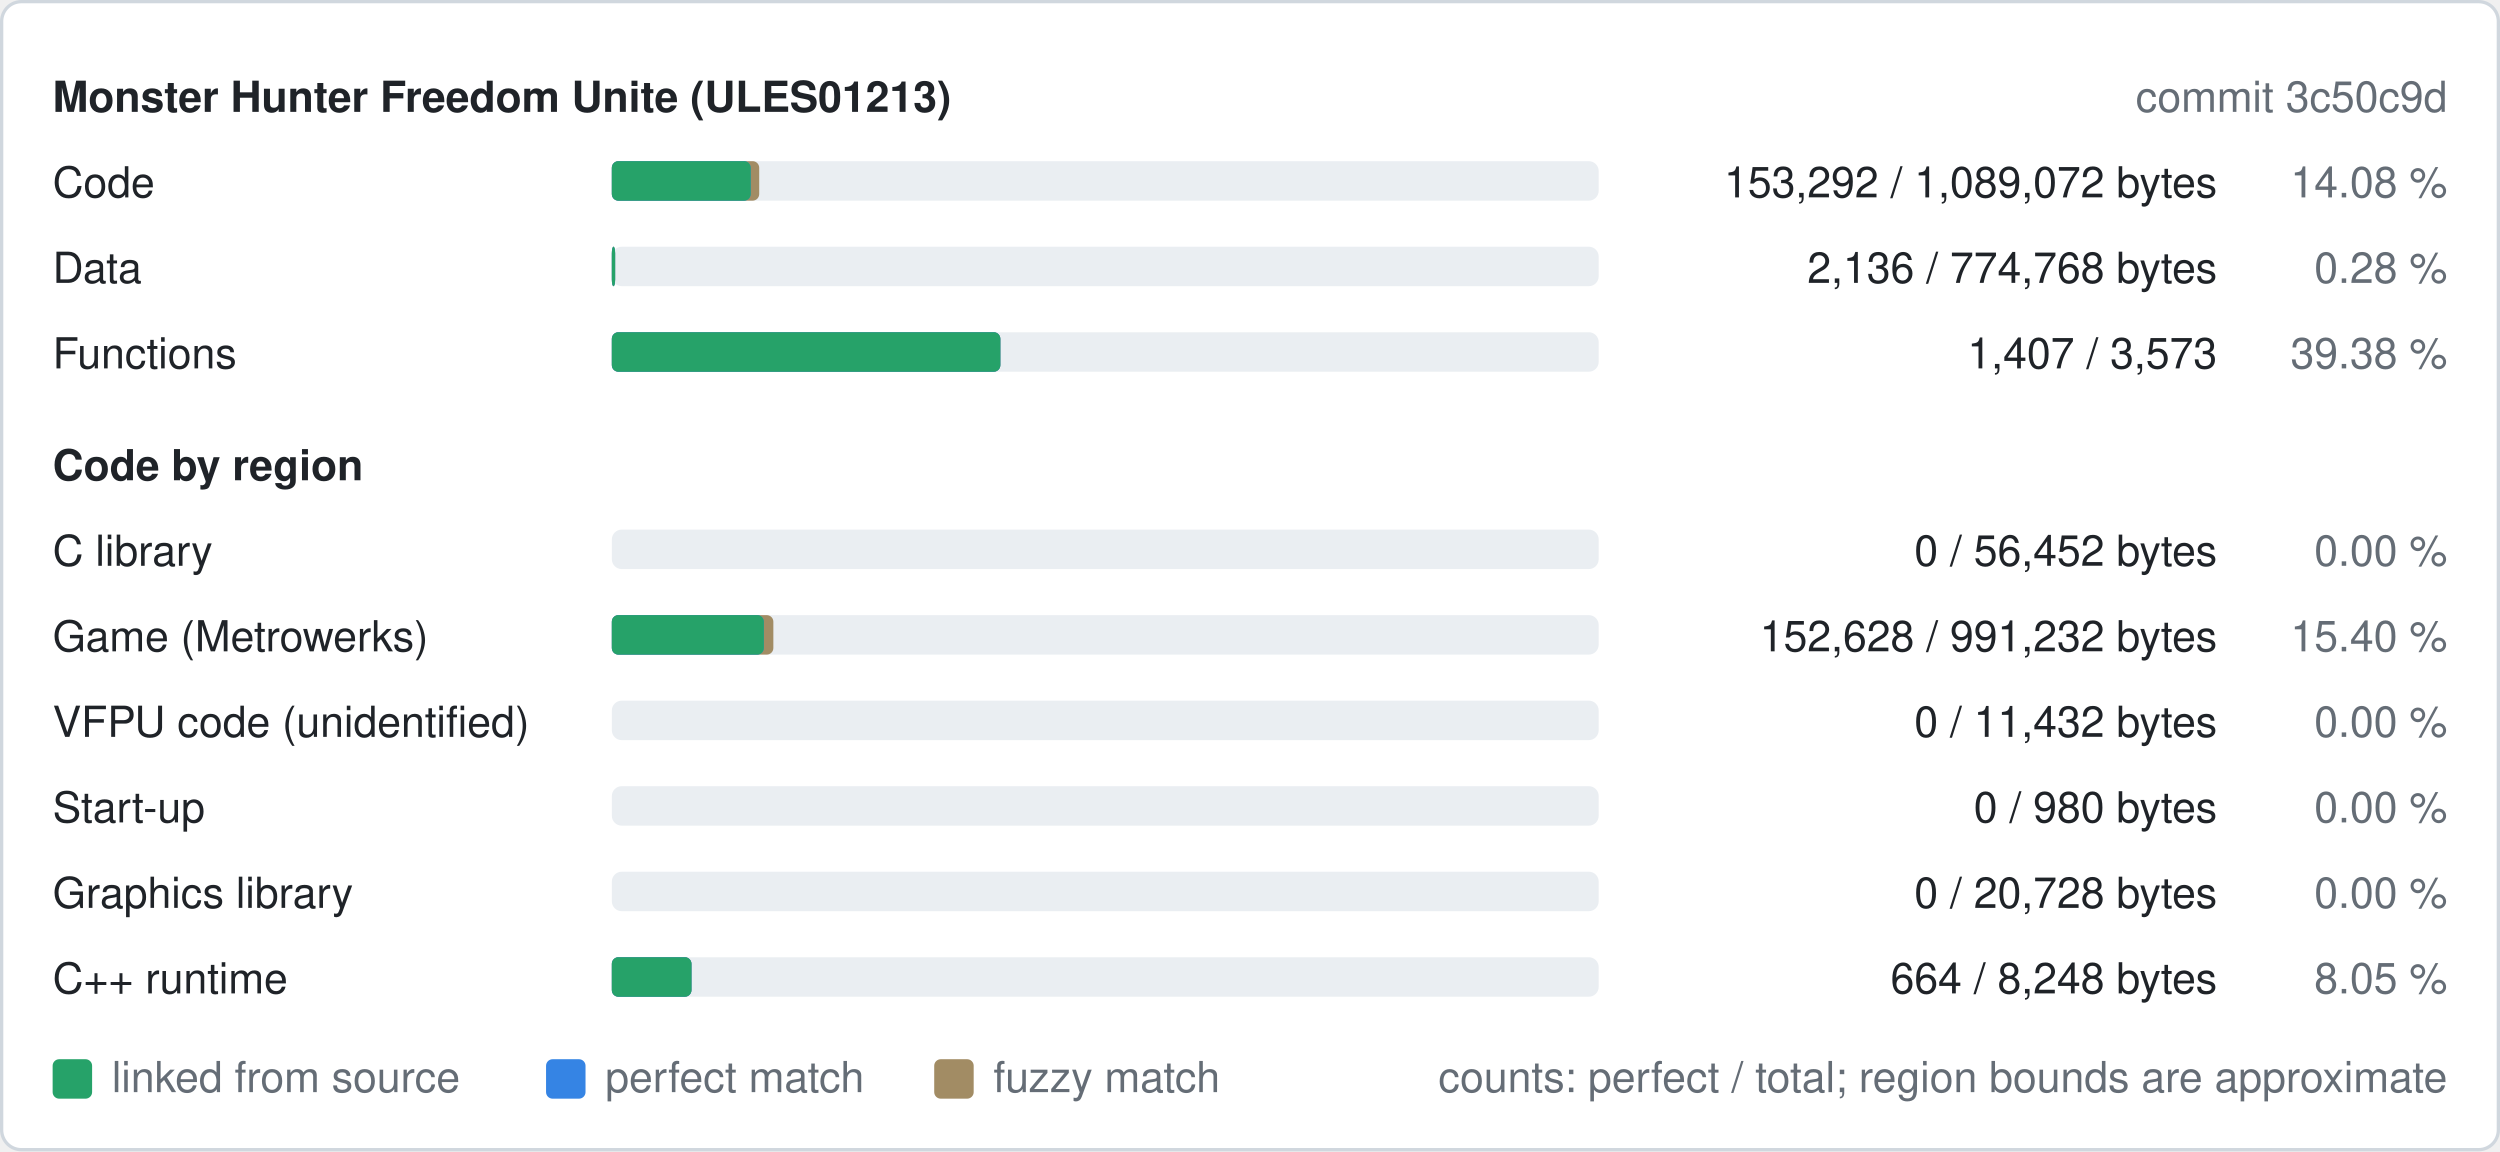
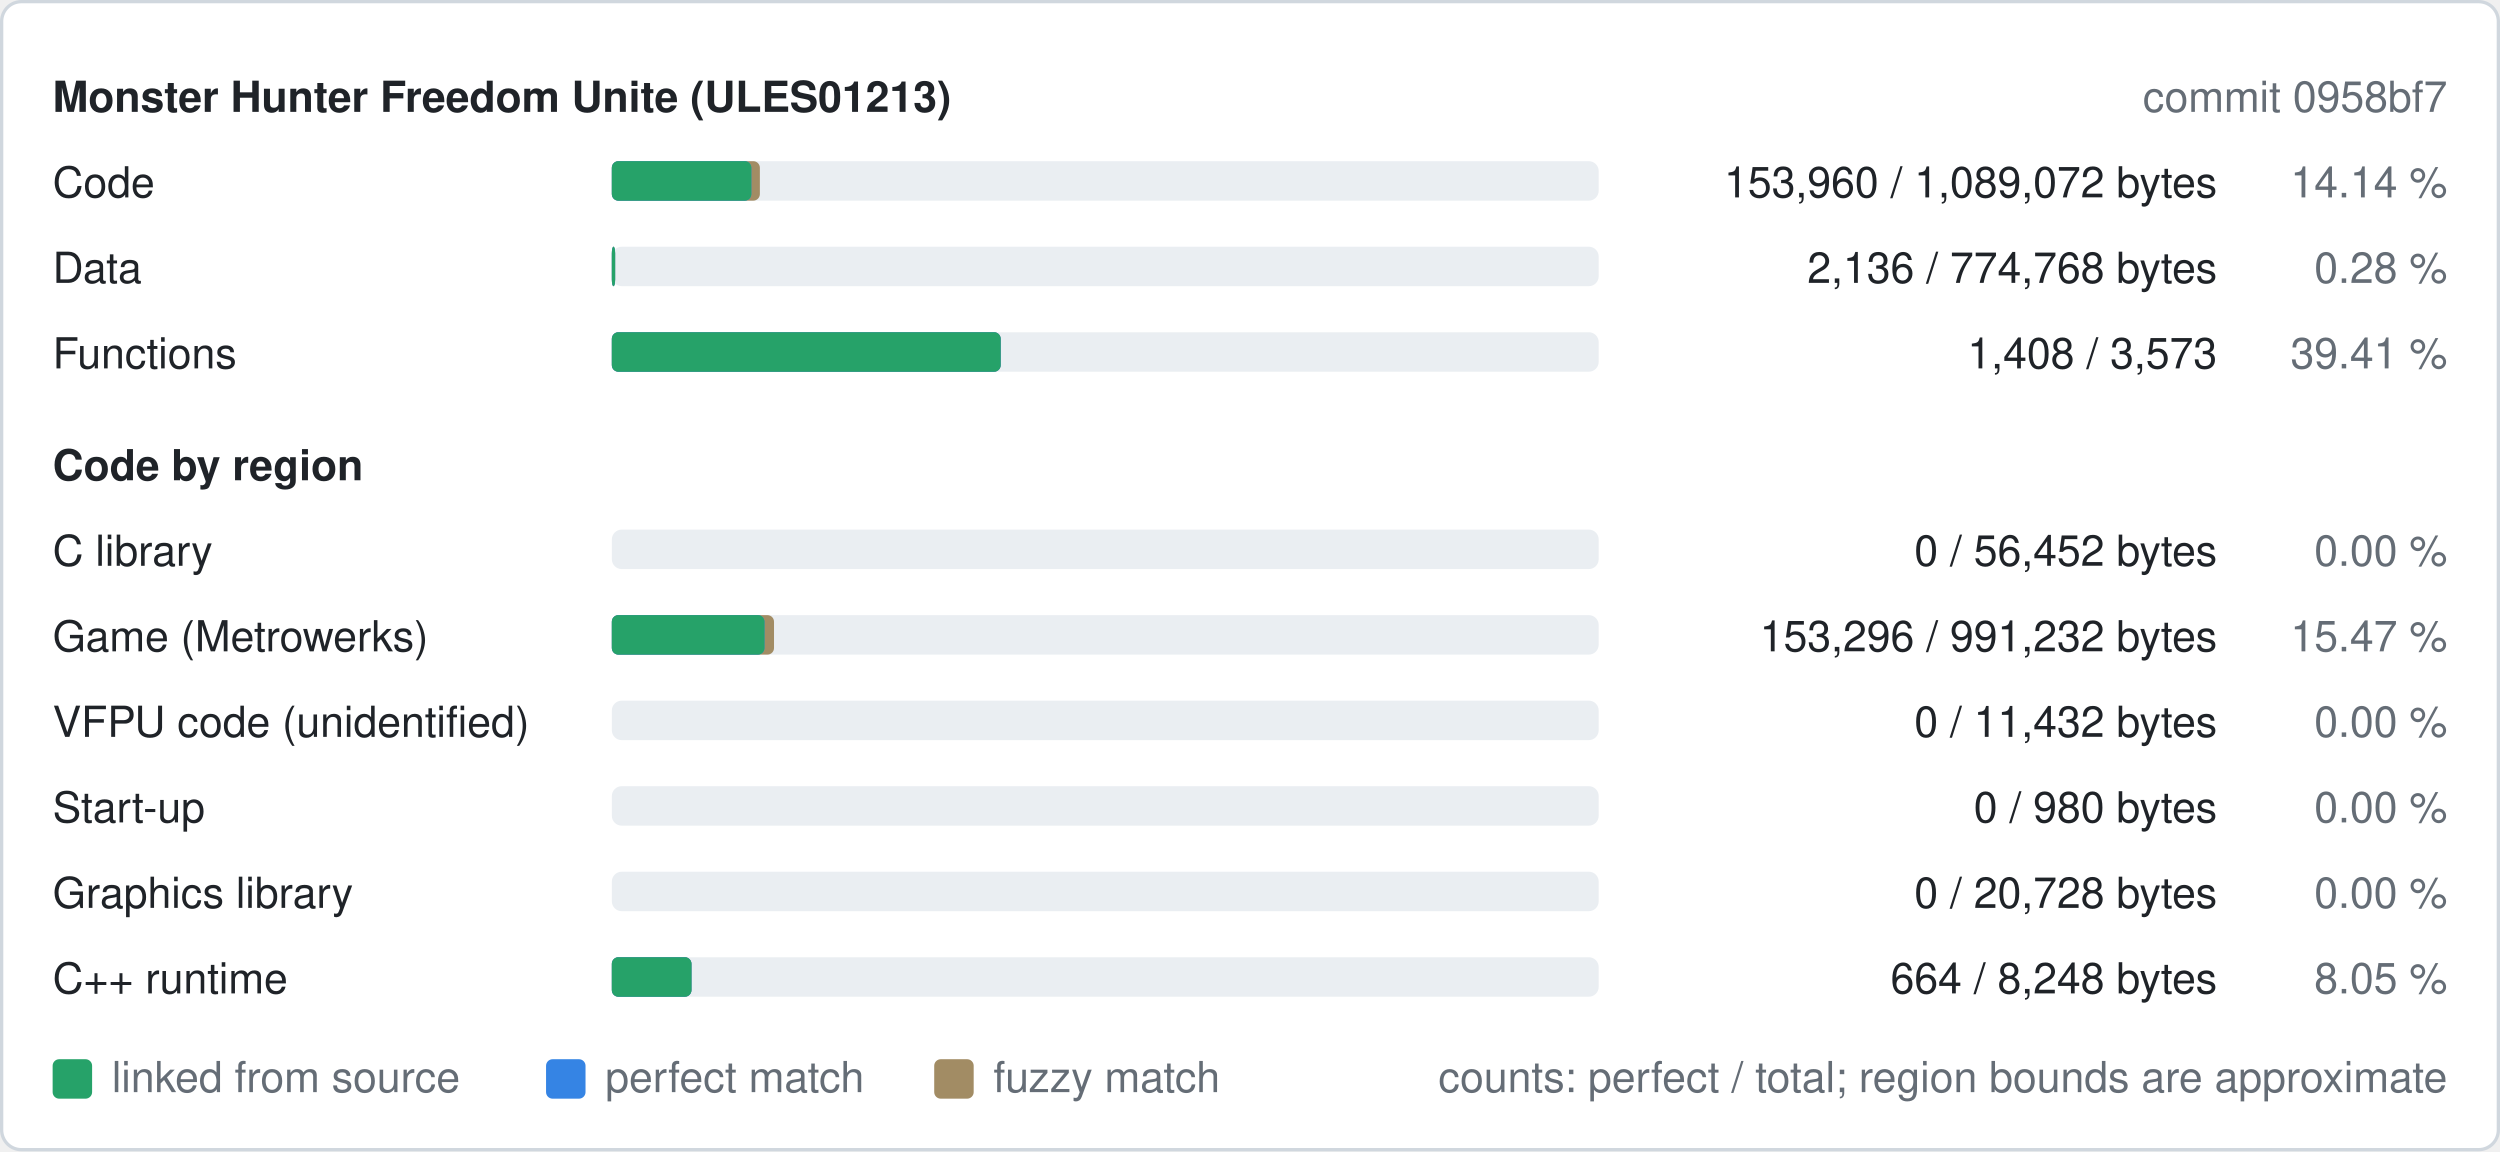
<svg xmlns="http://www.w3.org/2000/svg" width="760" height="350" viewBox="0 0 760 350" role="img" aria-label="Decompilation progress of ULES01213">
  <style>
text{font-family:-apple-system,BlinkMacSystemFont,"Segoe UI",Helvetica,Arial,sans-serif;font-size:13px}
.b{font-weight:600}
.bg{fill:#ffffff;stroke:#d0d7de}.t{fill:#1f2328}.m{fill:#656d76}.track{fill:#eaeef2}.fuzzy{fill:#a28c64}.perfect{fill:#3584e4}.linked{fill:#26a269}
@media (prefers-color-scheme: dark){.bg{fill:#0d1117;stroke:#30363d}.t{fill:#e6edf3}.m{fill:#8d96a0}.track{fill:#21262d}.fuzzy{fill:#a28c64}.perfect{fill:#3584e4}.linked{fill:#2ec27e}}
</style>
  <rect class="bg" x="0.5" y="0.5" width="759" height="349" rx="6" />
  <text class="t b" x="16" y="34">Monster Hunter Freedom Unite (ULES01213)</text>
-   <text class="m" x="744" y="34" text-anchor="end">commit 3c50c9d</text>
+   <text class="m" x="744" y="34" text-anchor="end">commit 0958bf7</text>
  <text class="t" x="16" y="60">Code</text>
  <rect class="track" x="186" y="49" width="300" height="12" rx="3" />
-   <rect class="fuzzy" x="186" y="49" width="44.8" height="12" rx="2" />
-   <rect class="perfect" x="186" y="49" width="42.2" height="12" rx="2" />
-   <rect class="linked" x="186" y="49" width="42.2" height="12" rx="2" />
-   <text class="t" x="674" y="60" text-anchor="end">153,292 / 1,089,072 bytes</text>
-   <text class="m" x="744" y="60" text-anchor="end">14.08 %</text>
+   <rect class="fuzzy" x="186" y="49" width="45.0" height="12" rx="2" />
+   <rect class="perfect" x="186" y="49" width="42.4" height="12" rx="2" />
+   <rect class="linked" x="186" y="49" width="42.4" height="12" rx="2" />
+   <text class="t" x="674" y="60" text-anchor="end">153,960 / 1,089,072 bytes</text>
+   <text class="m" x="744" y="60" text-anchor="end">14.14 %</text>
  <text class="t" x="16" y="86">Data</text>
  <rect class="track" x="186" y="75" width="300" height="12" rx="3" />
  <rect class="fuzzy" x="186" y="75" width="1.0" height="12" rx="2" />
  <rect class="perfect" x="186" y="75" width="1.0" height="12" rx="2" />
  <rect class="linked" x="186" y="75" width="1.0" height="12" rx="2" />
  <text class="t" x="674" y="86" text-anchor="end">2,136 / 774,768 bytes</text>
  <text class="m" x="744" y="86" text-anchor="end">0.28 %</text>
  <text class="t" x="16" y="112">Functions</text>
  <rect class="track" x="186" y="101" width="300" height="12" rx="3" />
-   <rect class="fuzzy" x="186" y="101" width="118.1" height="12" rx="2" />
-   <rect class="perfect" x="186" y="101" width="118.1" height="12" rx="2" />
-   <rect class="linked" x="186" y="101" width="118.1" height="12" rx="2" />
-   <text class="t" x="674" y="112" text-anchor="end">1,407 / 3,573</text>
-   <text class="m" x="744" y="112" text-anchor="end">39.38 %</text>
+   <rect class="fuzzy" x="186" y="101" width="118.2" height="12" rx="2" />
+   <rect class="perfect" x="186" y="101" width="118.2" height="12" rx="2" />
+   <rect class="linked" x="186" y="101" width="118.2" height="12" rx="2" />
+   <text class="t" x="674" y="112" text-anchor="end">1,408 / 3,573</text>
+   <text class="m" x="744" y="112" text-anchor="end">39.41 %</text>
  <text class="t b" x="16" y="146">Code by region</text>
  <text class="t" x="16" y="172">C library</text>
  <rect class="track" x="186" y="161" width="300" height="12" rx="3" />
  <text class="t" x="674" y="172" text-anchor="end">0 / 56,452 bytes</text>
  <text class="m" x="744" y="172" text-anchor="end">0.00 %</text>
  <text class="t" x="16" y="198">Game (Metrowerks)</text>
  <rect class="track" x="186" y="187" width="300" height="12" rx="3" />
-   <rect class="fuzzy" x="186" y="187" width="49.1" height="12" rx="2" />
-   <rect class="perfect" x="186" y="187" width="46.2" height="12" rx="2" />
-   <rect class="linked" x="186" y="187" width="46.2" height="12" rx="2" />
-   <text class="t" x="674" y="198" text-anchor="end">152,628 / 991,232 bytes</text>
-   <text class="m" x="744" y="198" text-anchor="end">15.40 %</text>
+   <rect class="fuzzy" x="186" y="187" width="49.3" height="12" rx="2" />
+   <rect class="perfect" x="186" y="187" width="46.4" height="12" rx="2" />
+   <rect class="linked" x="186" y="187" width="46.4" height="12" rx="2" />
+   <text class="t" x="674" y="198" text-anchor="end">153,296 / 991,232 bytes</text>
+   <text class="m" x="744" y="198" text-anchor="end">15.47 %</text>
  <text class="t" x="16" y="224">VFPU code (unidentified)</text>
  <rect class="track" x="186" y="213" width="300" height="12" rx="3" />
  <text class="t" x="674" y="224" text-anchor="end">0 / 11,432 bytes</text>
  <text class="m" x="744" y="224" text-anchor="end">0.00 %</text>
  <text class="t" x="16" y="250">Start-up</text>
  <rect class="track" x="186" y="239" width="300" height="12" rx="3" />
  <text class="t" x="674" y="250" text-anchor="end">0 / 980 bytes</text>
  <text class="m" x="744" y="250" text-anchor="end">0.00 %</text>
  <text class="t" x="16" y="276">Graphics library</text>
  <rect class="track" x="186" y="265" width="300" height="12" rx="3" />
  <text class="t" x="674" y="276" text-anchor="end">0 / 20,728 bytes</text>
  <text class="m" x="744" y="276" text-anchor="end">0.00 %</text>
  <text class="t" x="16" y="302">C++ runtime</text>
  <rect class="track" x="186" y="291" width="300" height="12" rx="3" />
  <rect class="fuzzy" x="186" y="291" width="24.2" height="12" rx="2" />
  <rect class="perfect" x="186" y="291" width="24.2" height="12" rx="2" />
  <rect class="linked" x="186" y="291" width="24.2" height="12" rx="2" />
  <text class="t" x="674" y="302" text-anchor="end">664 / 8,248 bytes</text>
  <text class="m" x="744" y="302" text-anchor="end">8.05 %</text>
  <rect class="linked" x="16" y="322" width="12" height="12" rx="2" />
  <text class="m" x="34" y="332">linked from source</text>
  <rect class="perfect" x="166" y="322" width="12" height="12" rx="2" />
  <text class="m" x="184" y="332">perfect match</text>
  <rect class="fuzzy" x="284" y="322" width="12" height="12" rx="2" />
  <text class="m" x="302" y="332">fuzzy match</text>
  <text class="m" x="744" y="332" text-anchor="end">counts: perfect / total; region bounds are approximate</text>
</svg>
